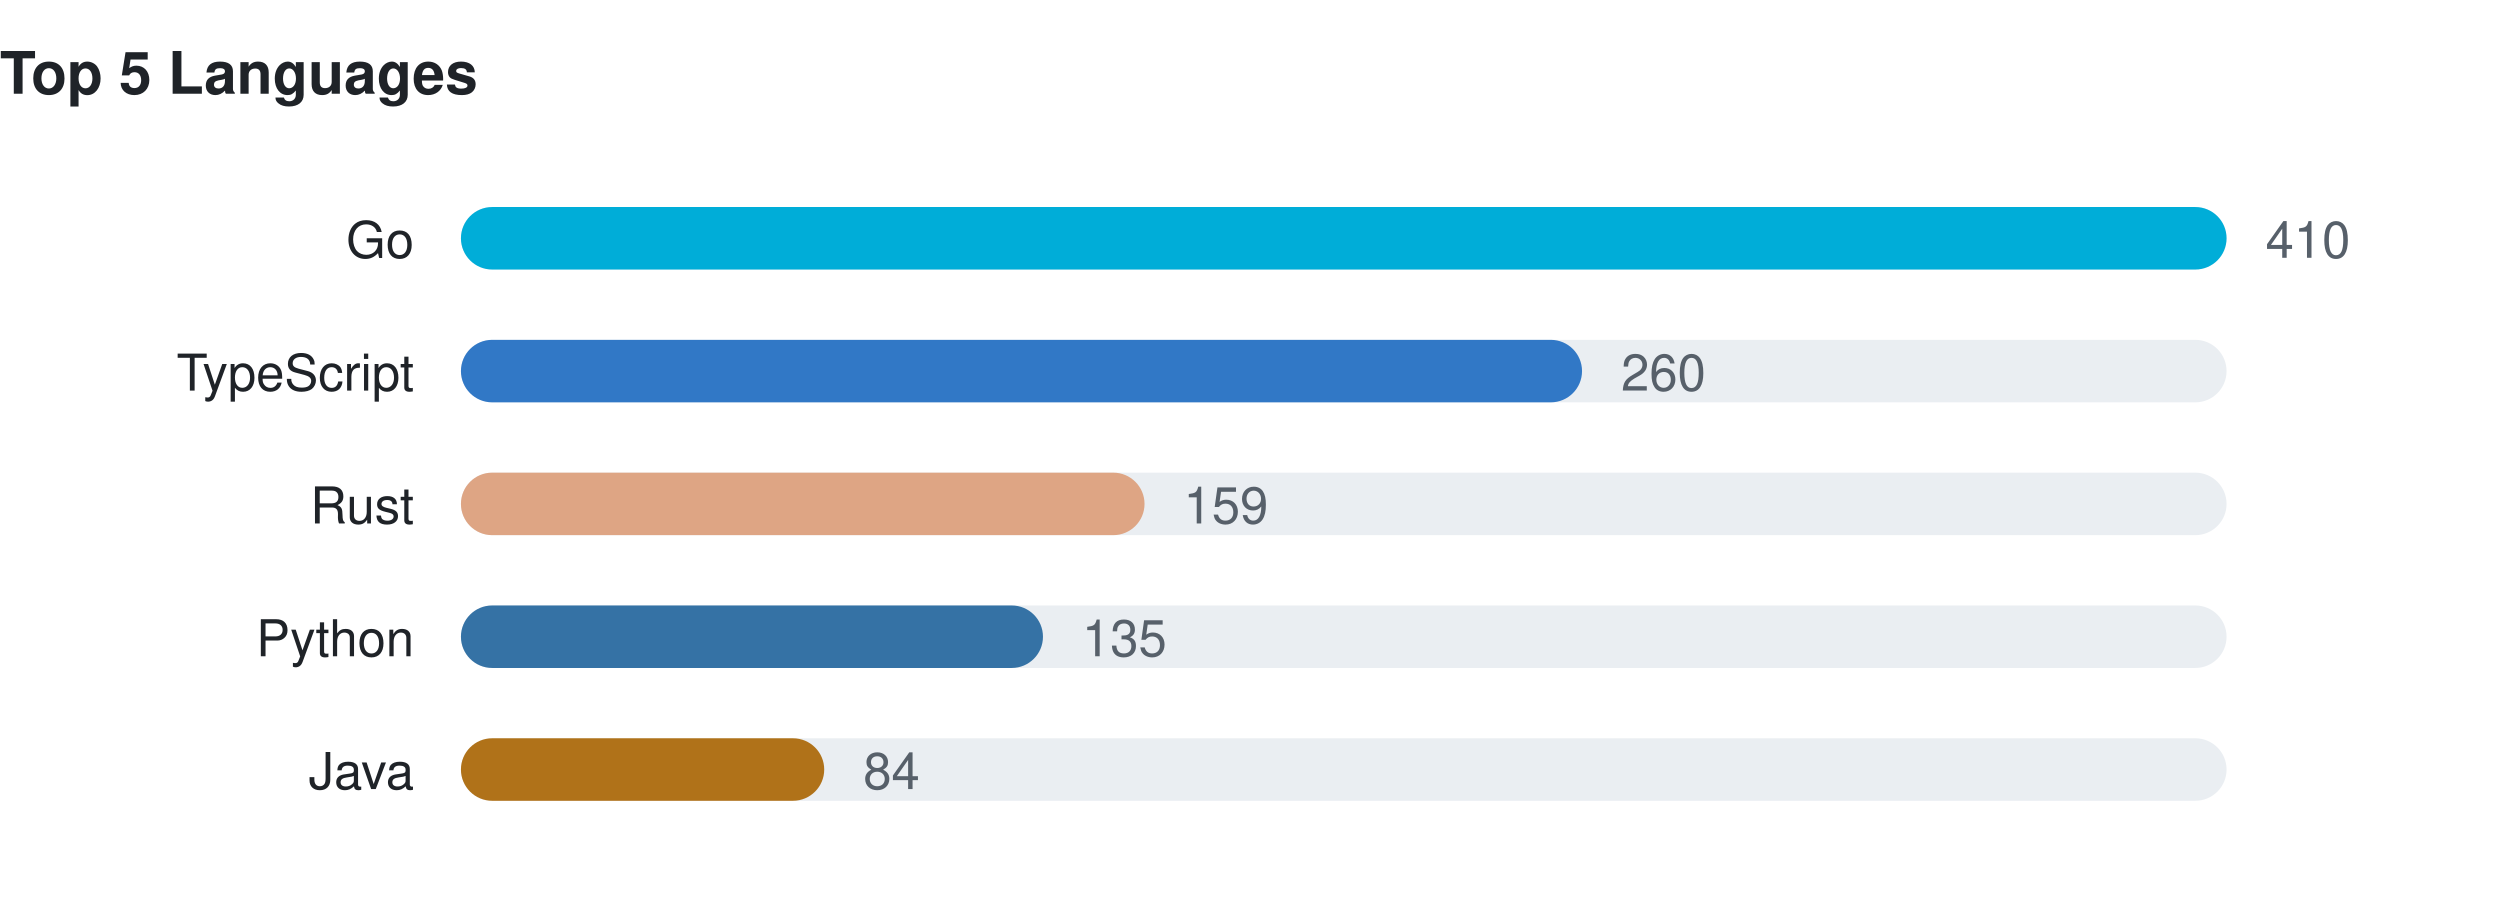
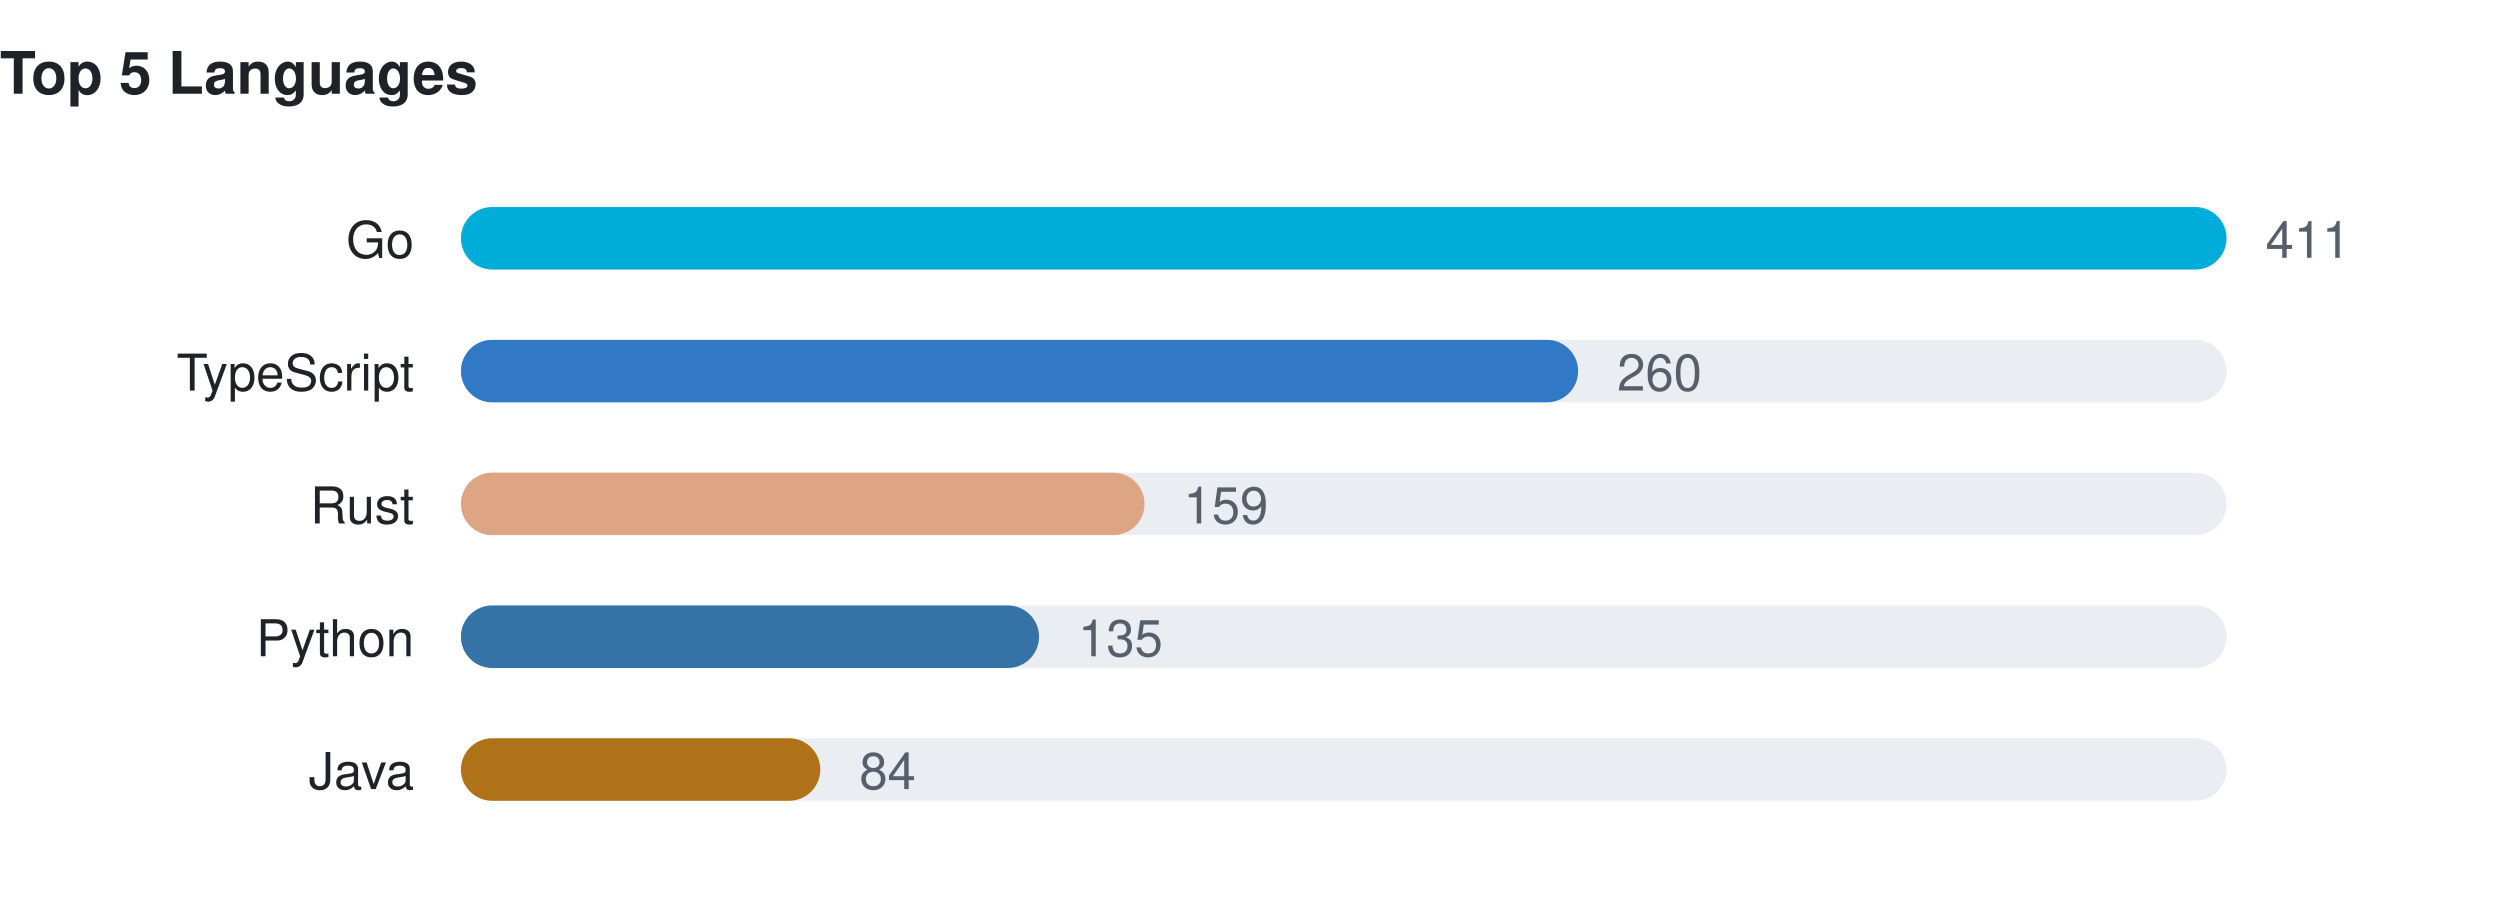
- <svg xmlns="http://www.w3.org/2000/svg" width="640" height="230" viewBox="0 0 640 230" role="img" aria-label="Top languages by solved problems: Go 410, TypeScript 260, Rust 159, Python 135, Java 84">
+ <svg xmlns="http://www.w3.org/2000/svg" width="640" height="230" viewBox="0 0 640 230" role="img" aria-label="Top languages by solved problems: Go 411, TypeScript 260, Rust 159, Python 135, Java 84">
  <style>
    text { font-family: -apple-system, BlinkMacSystemFont, "Segoe UI", Helvetica, Arial, sans-serif; }
    .title { font-size: 15px; font-weight: 600; fill: #1f2328; }
    .label { font-size: 13px; fill: #1f2328; }
    .count { font-size: 13px; fill: #57606a; }
    .track { fill: #eaeef2; }
    @media (prefers-color-scheme: dark) {
      .title { fill: #e6edf3; }
      .label { fill: #e6edf3; }
      .count { fill: #8b949e; }
      .track { fill: #30363d; }
    }
  </style>
  <text x="0" y="24" class="title">Top 5 Languages</text>
  <g transform="translate(0,44)">
    <text x="106" y="22.0" text-anchor="end" class="label">Go</text>
    <rect x="118" y="9.0" width="452" height="16" rx="8" class="track" />
    <rect x="118" y="9.0" width="452" height="16" rx="8" fill="#00ADD8" />
-     <text x="580" y="22.0" class="count">410</text>
+     <text x="580" y="22.0" class="count">411</text>
  </g>
  <g transform="translate(0,78)">
    <text x="106" y="22.0" text-anchor="end" class="label">TypeScript</text>
    <rect x="118" y="9.0" width="452" height="16" rx="8" class="track" />
-     <rect x="118" y="9.0" width="287" height="16" rx="8" fill="#3178C6" />
-     <text x="415" y="22.0" class="count">260</text>
+     <rect x="118" y="9.0" width="286" height="16" rx="8" fill="#3178C6" />
+     <text x="414" y="22.0" class="count">260</text>
  </g>
  <g transform="translate(0,112)">
    <text x="106" y="22.0" text-anchor="end" class="label">Rust</text>
    <rect x="118" y="9.0" width="452" height="16" rx="8" class="track" />
    <rect x="118" y="9.0" width="175" height="16" rx="8" fill="#DEA584" />
    <text x="303" y="22.0" class="count">159</text>
  </g>
  <g transform="translate(0,146)">
    <text x="106" y="22.0" text-anchor="end" class="label">Python</text>
    <rect x="118" y="9.0" width="452" height="16" rx="8" class="track" />
-     <rect x="118" y="9.0" width="149" height="16" rx="8" fill="#3572A5" />
-     <text x="277" y="22.0" class="count">135</text>
+     <rect x="118" y="9.0" width="148" height="16" rx="8" fill="#3572A5" />
+     <text x="276" y="22.0" class="count">135</text>
  </g>
  <g transform="translate(0,180)">
    <text x="106" y="22.0" text-anchor="end" class="label">Java</text>
    <rect x="118" y="9.0" width="452" height="16" rx="8" class="track" />
-     <rect x="118" y="9.0" width="93" height="16" rx="8" fill="#B07219" />
-     <text x="221" y="22.0" class="count">84</text>
+     <rect x="118" y="9.0" width="92" height="16" rx="8" fill="#B07219" />
+     <text x="220" y="22.0" class="count">84</text>
  </g>
</svg>
